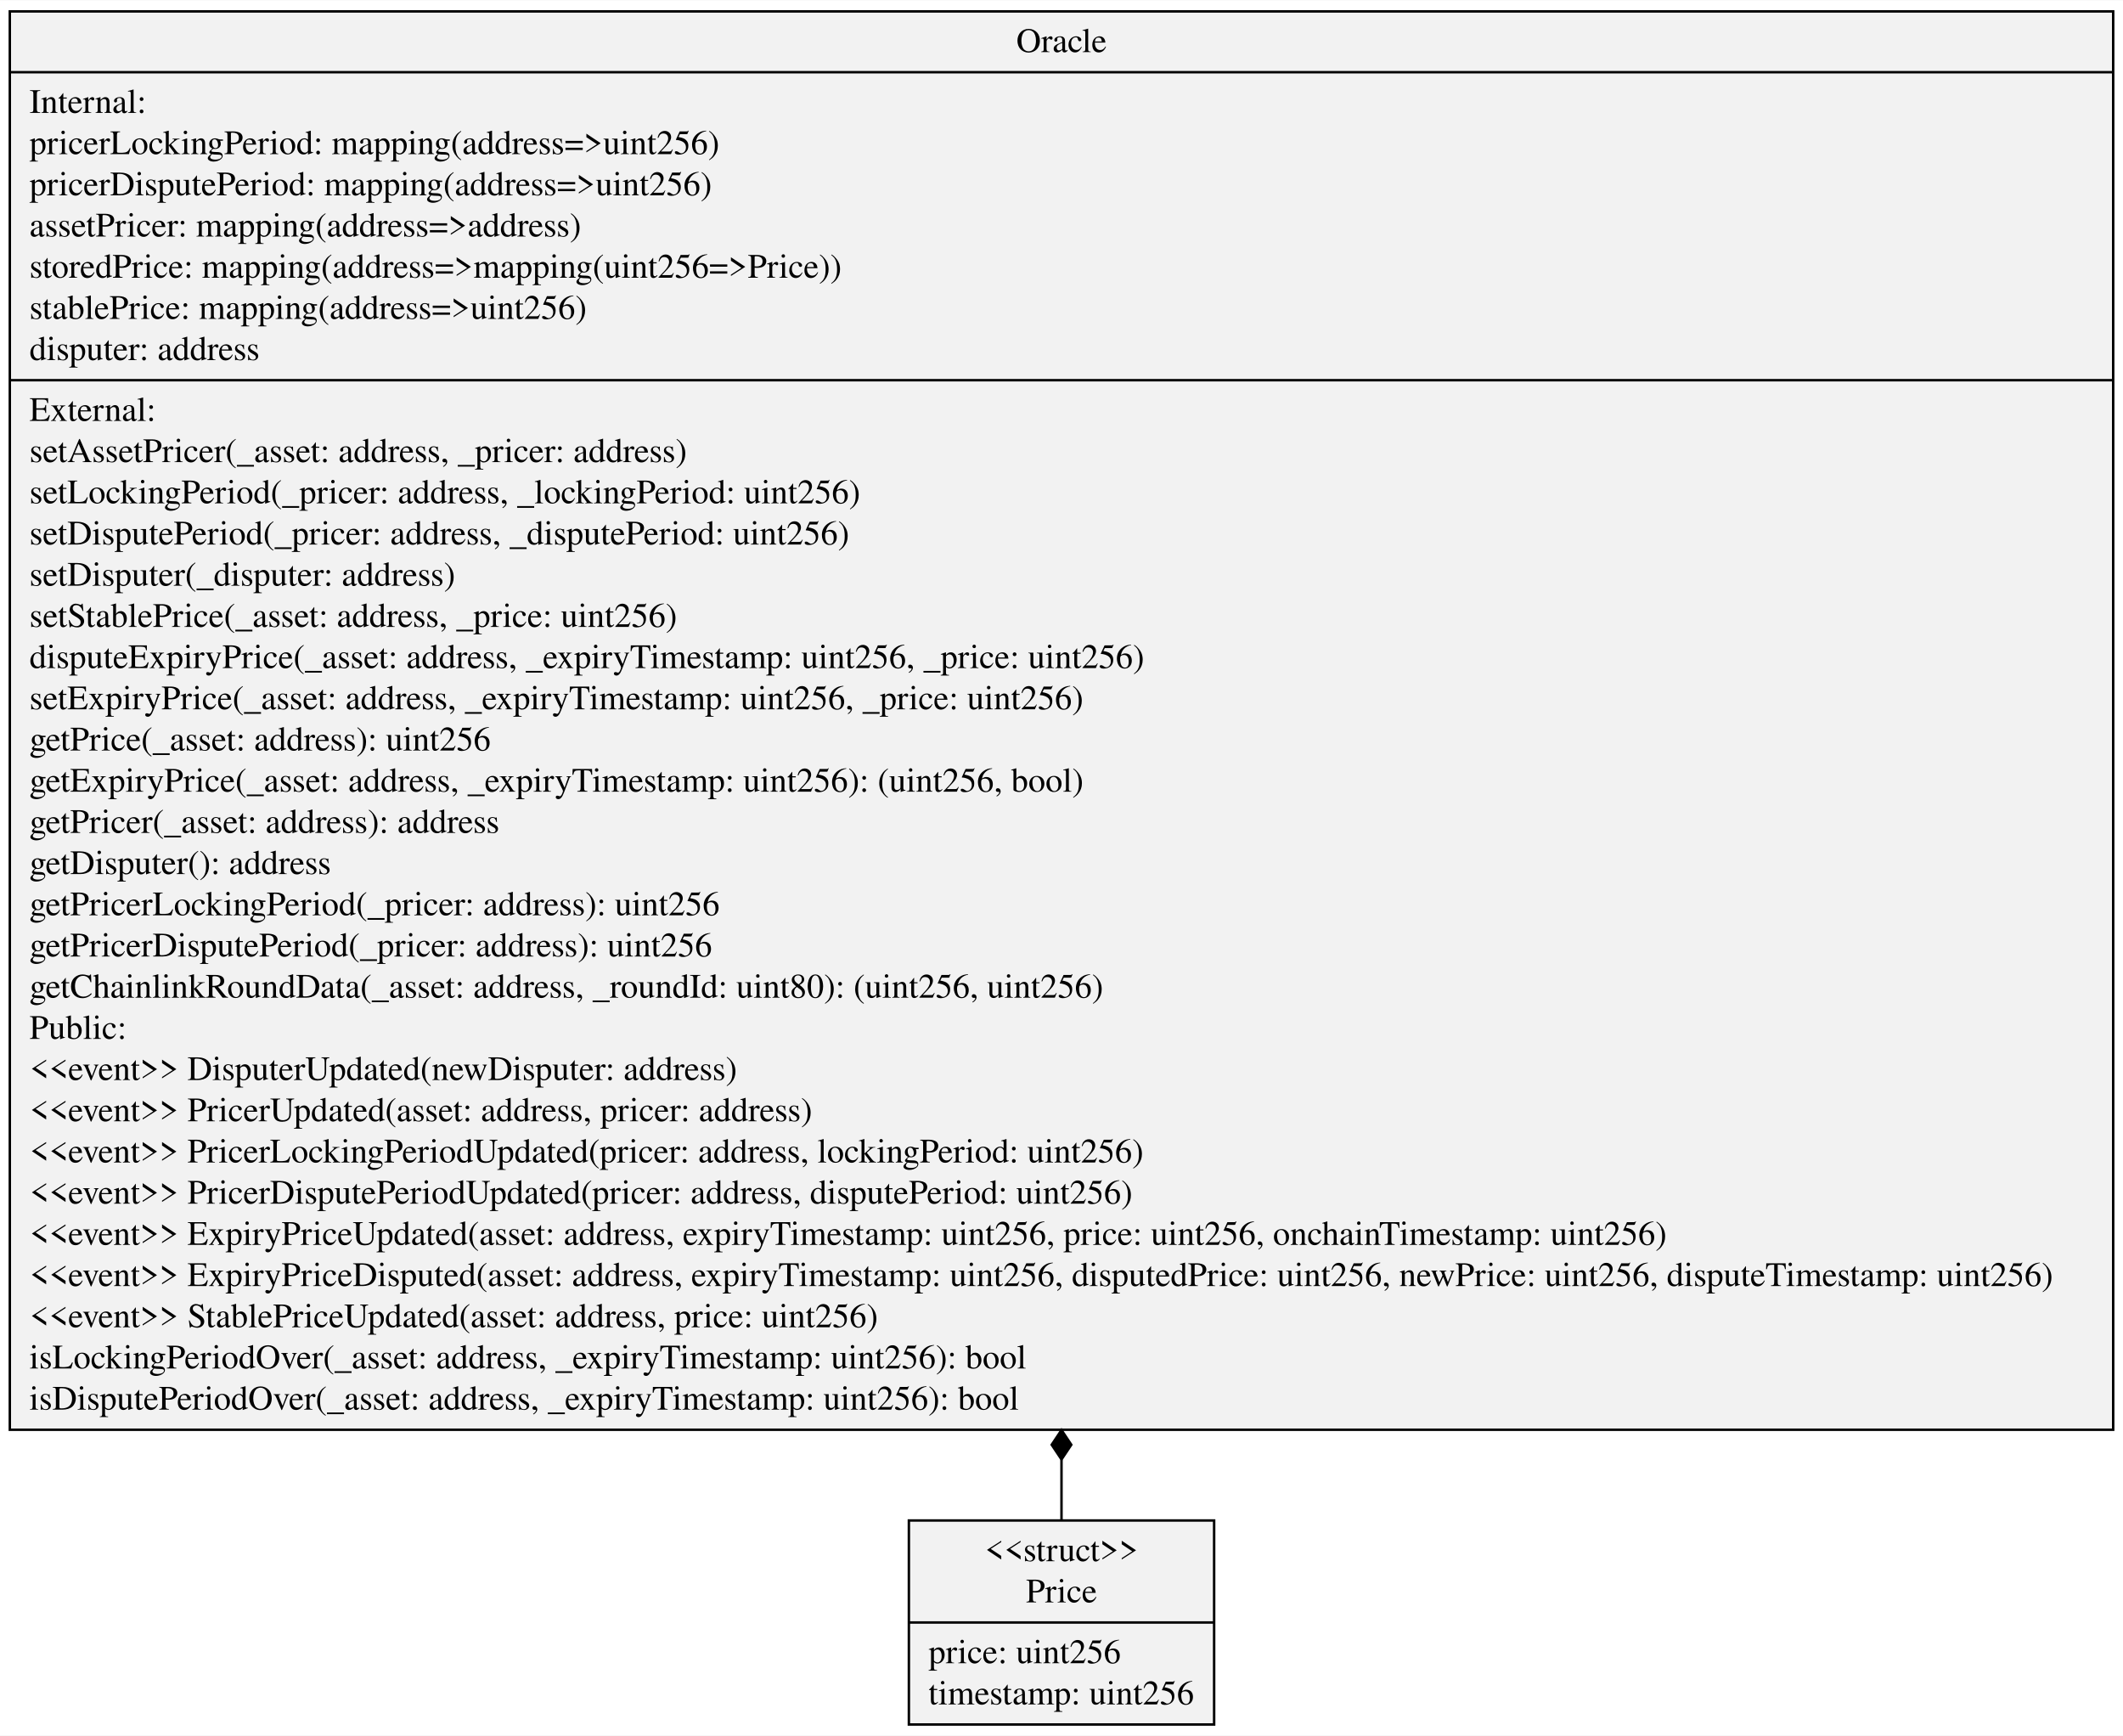
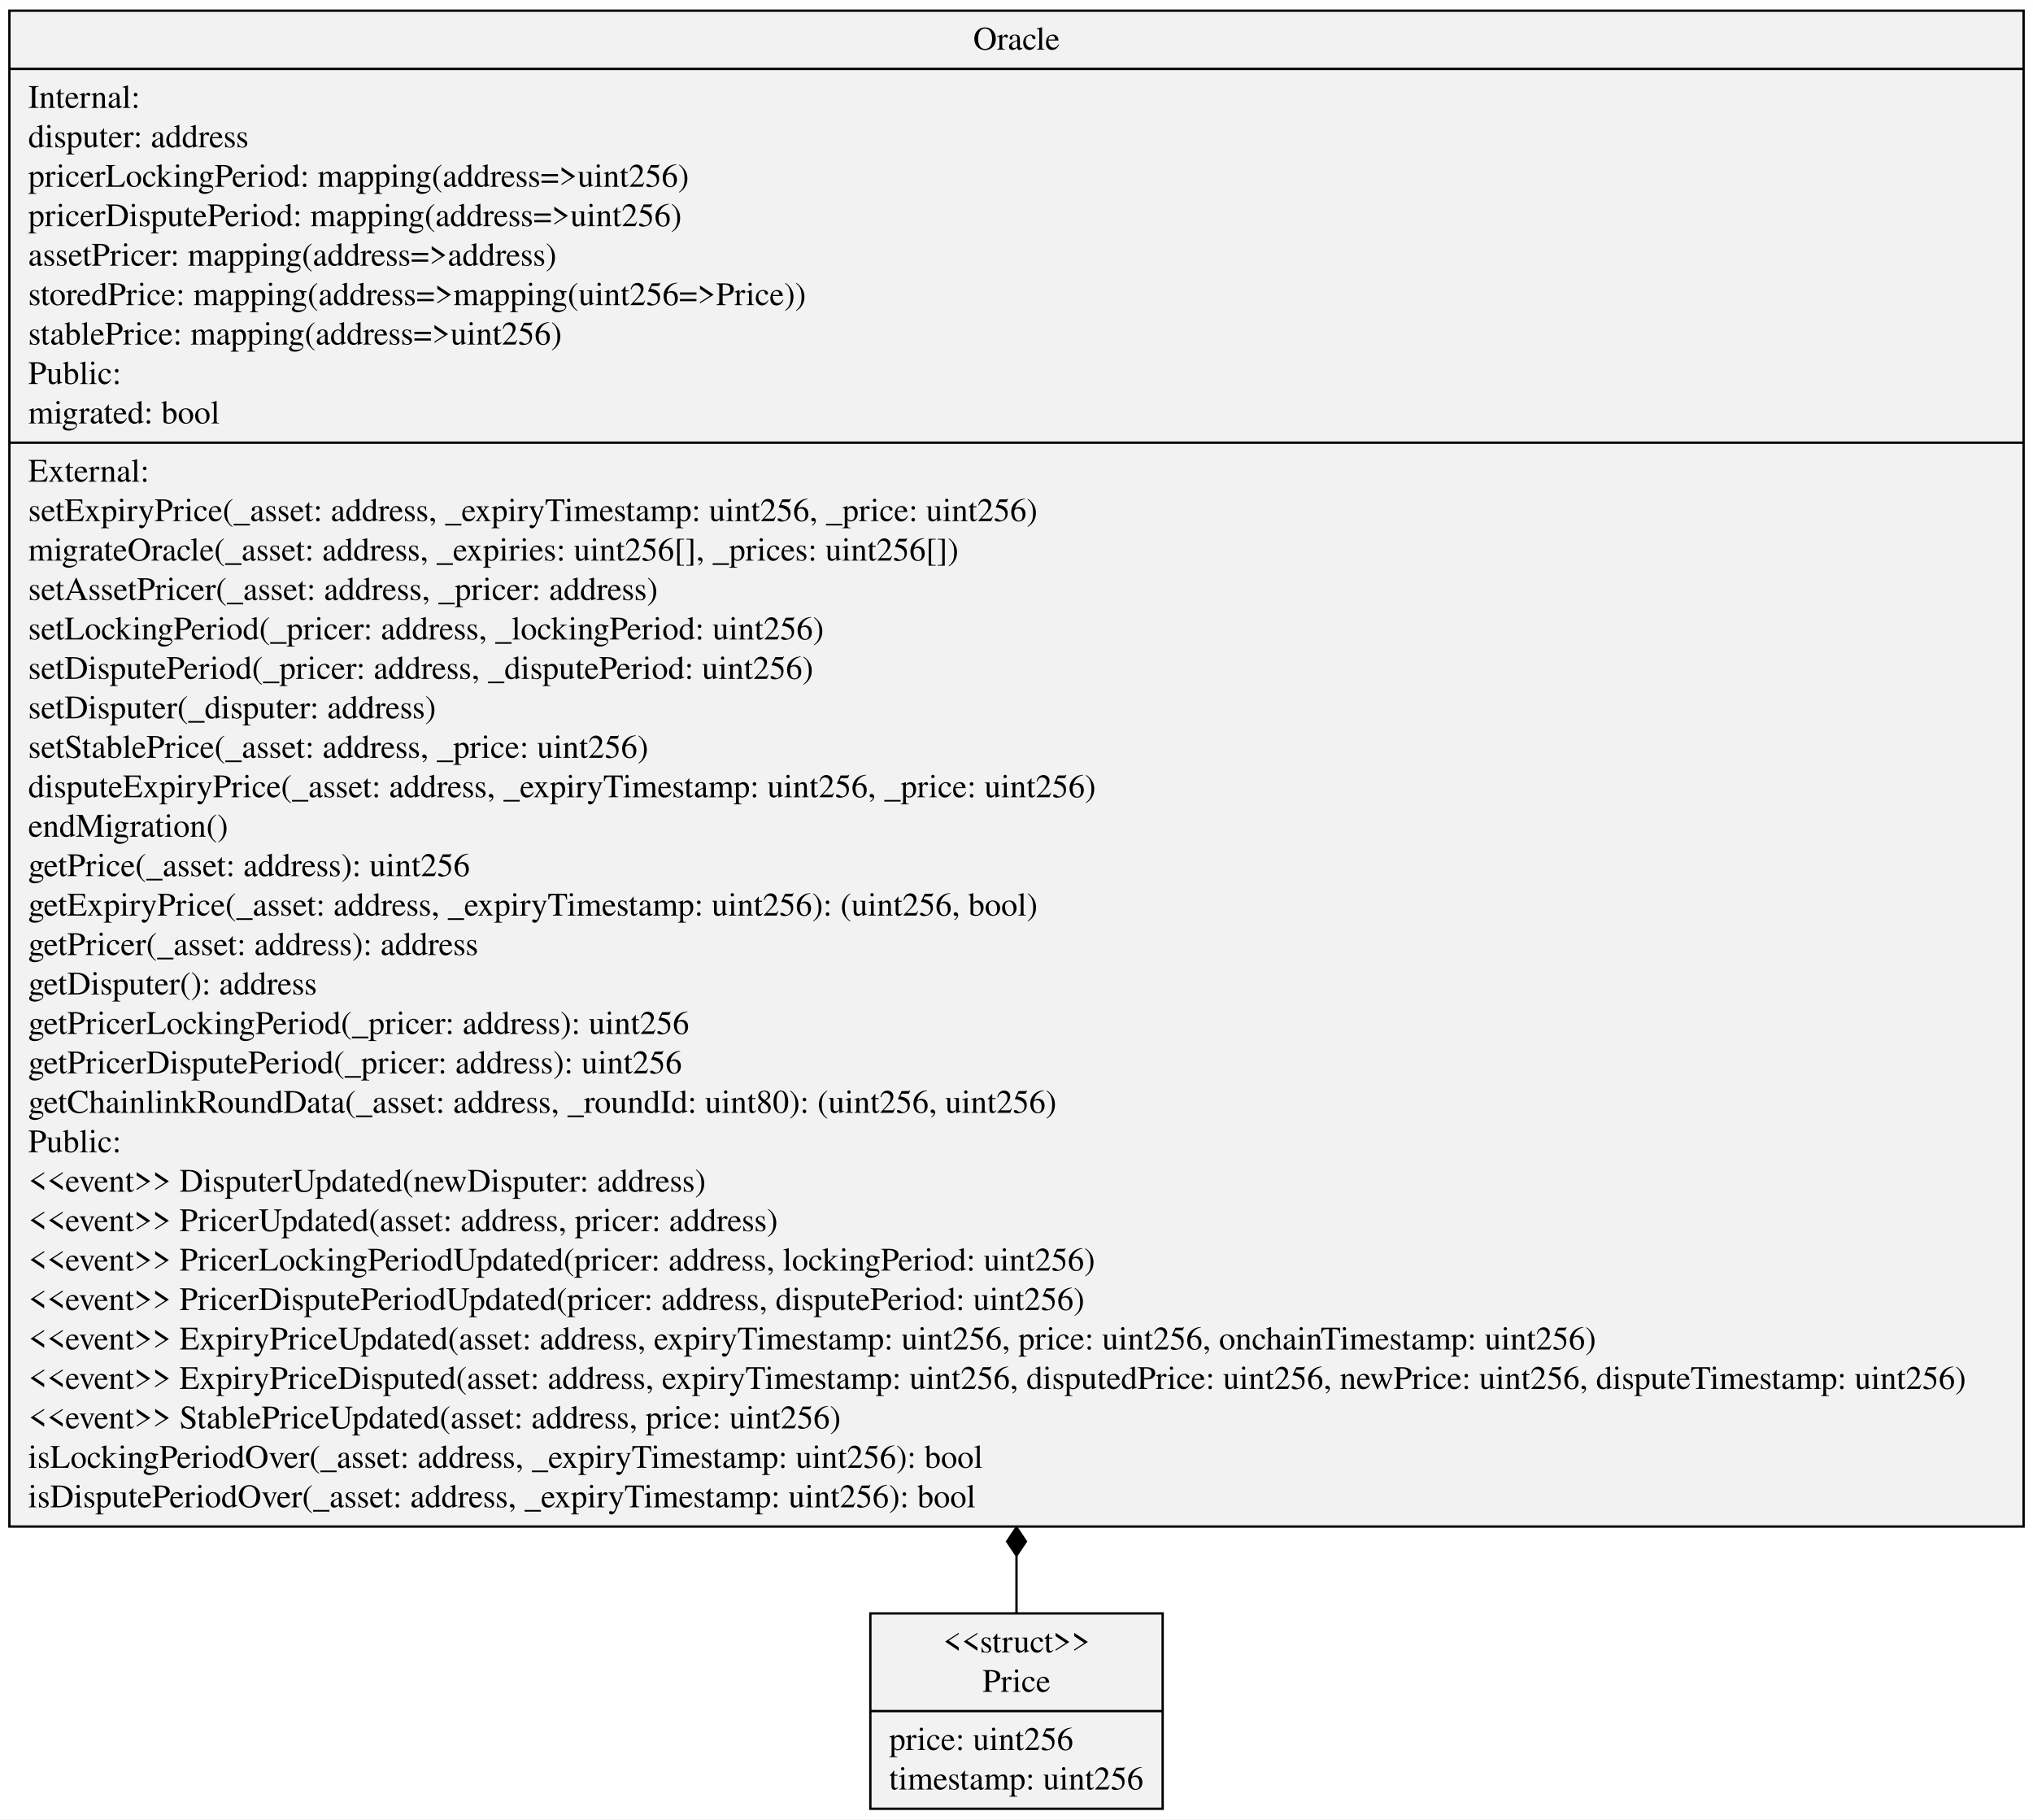
- <svg xmlns="http://www.w3.org/2000/svg" width="866pt" height="708pt" viewBox="0.00 0.00 865.87 707.60">
-   <g id="graph0" class="graph" transform="scale(1 1) rotate(0) translate(4 703.6)">
-     <polygon fill="#ffffff" stroke="transparent" points="-4,4 -4,-703.6 861.87,-703.6 861.87,4 -4,4" />
+ <svg xmlns="http://www.w3.org/2000/svg" width="866pt" height="775pt" viewBox="0.00 0.00 865.87 774.80">
+   <g id="graph0" class="graph" transform="scale(1 1) rotate(0) translate(4 770.8)">
+     <polygon fill="#ffffff" stroke="transparent" points="-4,4 -4,-770.8 861.87,-770.8 861.87,4 -4,4" />
    <g id="node1" class="node">
-       <polygon fill="#f2f2f2" stroke="#000000" points="0,-120.7 0,-699.1 857.87,-699.1 857.87,-120.7 0,-120.7" />
-       <text text-anchor="middle" x="428.935" y="-682.5" font-family="Times,serif" font-size="14.00" fill="#000000">Oracle</text>
-       <polyline fill="none" stroke="#000000" points="0,-674.3 857.87,-674.3 " />
-       <text text-anchor="start" x="8" y="-657.7" font-family="Times,serif" font-size="14.00" fill="#000000">Internal:</text>
-       <text text-anchor="start" x="8" y="-640.9" font-family="Times,serif" font-size="14.00" fill="#000000">   pricerLockingPeriod: mapping(address=&gt;uint256)</text>
-       <text text-anchor="start" x="8" y="-624.1" font-family="Times,serif" font-size="14.00" fill="#000000">   pricerDisputePeriod: mapping(address=&gt;uint256)</text>
-       <text text-anchor="start" x="8" y="-607.3" font-family="Times,serif" font-size="14.00" fill="#000000">   assetPricer: mapping(address=&gt;address)</text>
-       <text text-anchor="start" x="8" y="-590.5" font-family="Times,serif" font-size="14.00" fill="#000000">   storedPrice: mapping(address=&gt;mapping(uint256=&gt;Price))</text>
-       <text text-anchor="start" x="8" y="-573.7" font-family="Times,serif" font-size="14.00" fill="#000000">   stablePrice: mapping(address=&gt;uint256)</text>
-       <text text-anchor="start" x="8" y="-556.9" font-family="Times,serif" font-size="14.00" fill="#000000">   disputer: address</text>
-       <polyline fill="none" stroke="#000000" points="0,-548.7 857.87,-548.7 " />
-       <text text-anchor="start" x="8" y="-532.1" font-family="Times,serif" font-size="14.00" fill="#000000">External:</text>
+       <polygon fill="#f2f2f2" stroke="#000000" points="0,-120.7 0,-766.3 857.87,-766.3 857.87,-120.7 0,-120.7" />
+       <text text-anchor="middle" x="428.935" y="-749.7" font-family="Times,serif" font-size="14.00" fill="#000000">Oracle</text>
+       <polyline fill="none" stroke="#000000" points="0,-741.5 857.87,-741.5 " />
+       <text text-anchor="start" x="8" y="-724.9" font-family="Times,serif" font-size="14.00" fill="#000000">Internal:</text>
+       <text text-anchor="start" x="8" y="-708.1" font-family="Times,serif" font-size="14.00" fill="#000000">   disputer: address</text>
+       <text text-anchor="start" x="8" y="-691.3" font-family="Times,serif" font-size="14.00" fill="#000000">   pricerLockingPeriod: mapping(address=&gt;uint256)</text>
+       <text text-anchor="start" x="8" y="-674.5" font-family="Times,serif" font-size="14.00" fill="#000000">   pricerDisputePeriod: mapping(address=&gt;uint256)</text>
+       <text text-anchor="start" x="8" y="-657.7" font-family="Times,serif" font-size="14.00" fill="#000000">   assetPricer: mapping(address=&gt;address)</text>
+       <text text-anchor="start" x="8" y="-640.9" font-family="Times,serif" font-size="14.00" fill="#000000">   storedPrice: mapping(address=&gt;mapping(uint256=&gt;Price))</text>
+       <text text-anchor="start" x="8" y="-624.1" font-family="Times,serif" font-size="14.00" fill="#000000">   stablePrice: mapping(address=&gt;uint256)</text>
+       <text text-anchor="start" x="8" y="-607.3" font-family="Times,serif" font-size="14.00" fill="#000000">Public:</text>
+       <text text-anchor="start" x="8" y="-590.5" font-family="Times,serif" font-size="14.00" fill="#000000">   migrated: bool</text>
+       <polyline fill="none" stroke="#000000" points="0,-582.3 857.87,-582.3 " />
+       <text text-anchor="start" x="8" y="-565.7" font-family="Times,serif" font-size="14.00" fill="#000000">External:</text>
+       <text text-anchor="start" x="8" y="-548.9" font-family="Times,serif" font-size="14.00" fill="#000000">    setExpiryPrice(_asset: address, _expiryTimestamp: uint256, _price: uint256)</text>
+       <text text-anchor="start" x="8" y="-532.1" font-family="Times,serif" font-size="14.00" fill="#000000">    migrateOracle(_asset: address, _expiries: uint256[], _prices: uint256[])</text>
      <text text-anchor="start" x="8" y="-515.3" font-family="Times,serif" font-size="14.00" fill="#000000">    setAssetPricer(_asset: address, _pricer: address)</text>
      <text text-anchor="start" x="8" y="-498.5" font-family="Times,serif" font-size="14.00" fill="#000000">    setLockingPeriod(_pricer: address, _lockingPeriod: uint256)</text>
      <text text-anchor="start" x="8" y="-481.7" font-family="Times,serif" font-size="14.00" fill="#000000">    setDisputePeriod(_pricer: address, _disputePeriod: uint256)</text>
      <text text-anchor="start" x="8" y="-464.9" font-family="Times,serif" font-size="14.00" fill="#000000">    setDisputer(_disputer: address)</text>
      <text text-anchor="start" x="8" y="-448.1" font-family="Times,serif" font-size="14.00" fill="#000000">    setStablePrice(_asset: address, _price: uint256)</text>
      <text text-anchor="start" x="8" y="-431.3" font-family="Times,serif" font-size="14.00" fill="#000000">    disputeExpiryPrice(_asset: address, _expiryTimestamp: uint256, _price: uint256)</text>
-       <text text-anchor="start" x="8" y="-414.5" font-family="Times,serif" font-size="14.00" fill="#000000">    setExpiryPrice(_asset: address, _expiryTimestamp: uint256, _price: uint256)</text>
+       <text text-anchor="start" x="8" y="-414.5" font-family="Times,serif" font-size="14.00" fill="#000000">    endMigration()</text>
      <text text-anchor="start" x="8" y="-397.7" font-family="Times,serif" font-size="14.00" fill="#000000">    getPrice(_asset: address): uint256</text>
      <text text-anchor="start" x="8" y="-380.9" font-family="Times,serif" font-size="14.00" fill="#000000">    getExpiryPrice(_asset: address, _expiryTimestamp: uint256): (uint256, bool)</text>
      <text text-anchor="start" x="8" y="-364.1" font-family="Times,serif" font-size="14.00" fill="#000000">    getPricer(_asset: address): address</text>
      <text text-anchor="start" x="8" y="-347.3" font-family="Times,serif" font-size="14.00" fill="#000000">    getDisputer(): address</text>
      <text text-anchor="start" x="8" y="-330.5" font-family="Times,serif" font-size="14.00" fill="#000000">    getPricerLockingPeriod(_pricer: address): uint256</text>
      <text text-anchor="start" x="8" y="-313.7" font-family="Times,serif" font-size="14.00" fill="#000000">    getPricerDisputePeriod(_pricer: address): uint256</text>
      <text text-anchor="start" x="8" y="-296.9" font-family="Times,serif" font-size="14.00" fill="#000000">    getChainlinkRoundData(_asset: address, _roundId: uint80): (uint256, uint256)</text>
      <text text-anchor="start" x="8" y="-280.1" font-family="Times,serif" font-size="14.00" fill="#000000">Public:</text>
      <text text-anchor="start" x="8" y="-263.3" font-family="Times,serif" font-size="14.00" fill="#000000">    &lt;&lt;event&gt;&gt; DisputerUpdated(newDisputer: address)</text>
      <text text-anchor="start" x="8" y="-246.5" font-family="Times,serif" font-size="14.00" fill="#000000">    &lt;&lt;event&gt;&gt; PricerUpdated(asset: address, pricer: address)</text>
      <text text-anchor="start" x="8" y="-229.7" font-family="Times,serif" font-size="14.00" fill="#000000">    &lt;&lt;event&gt;&gt; PricerLockingPeriodUpdated(pricer: address, lockingPeriod: uint256)</text>
      <text text-anchor="start" x="8" y="-212.9" font-family="Times,serif" font-size="14.00" fill="#000000">    &lt;&lt;event&gt;&gt; PricerDisputePeriodUpdated(pricer: address, disputePeriod: uint256)</text>
      <text text-anchor="start" x="8" y="-196.1" font-family="Times,serif" font-size="14.00" fill="#000000">    &lt;&lt;event&gt;&gt; ExpiryPriceUpdated(asset: address, expiryTimestamp: uint256, price: uint256, onchainTimestamp: uint256)</text>
      <text text-anchor="start" x="8" y="-179.3" font-family="Times,serif" font-size="14.00" fill="#000000">    &lt;&lt;event&gt;&gt; ExpiryPriceDisputed(asset: address, expiryTimestamp: uint256, disputedPrice: uint256, newPrice: uint256, disputeTimestamp: uint256)</text>
      <text text-anchor="start" x="8" y="-162.5" font-family="Times,serif" font-size="14.00" fill="#000000">    &lt;&lt;event&gt;&gt; StablePriceUpdated(asset: address, price: uint256)</text>
      <text text-anchor="start" x="8" y="-145.7" font-family="Times,serif" font-size="14.00" fill="#000000">    isLockingPeriodOver(_asset: address, _expiryTimestamp: uint256): bool</text>
      <text text-anchor="start" x="8" y="-128.9" font-family="Times,serif" font-size="14.00" fill="#000000">    isDisputePeriodOver(_asset: address, _expiryTimestamp: uint256): bool</text>
    </g>
    <g id="node2" class="node">
      <polygon fill="#f2f2f2" stroke="#000000" points="366.686,-.5 366.686,-83.7 491.185,-83.7 491.185,-.5 366.686,-.5" />
      <text text-anchor="middle" x="428.935" y="-67.1" font-family="Times,serif" font-size="14.00" fill="#000000">&lt;&lt;struct&gt;&gt;</text>
      <text text-anchor="middle" x="428.935" y="-50.3" font-family="Times,serif" font-size="14.00" fill="#000000">Price</text>
      <polyline fill="none" stroke="#000000" points="366.686,-42.1 491.185,-42.1 " />
      <text text-anchor="start" x="374.686" y="-25.5" font-family="Times,serif" font-size="14.00" fill="#000000">price: uint256</text>
      <text text-anchor="start" x="374.686" y="-8.7" font-family="Times,serif" font-size="14.00" fill="#000000">timestamp: uint256</text>
    </g>
    <g id="edge1" class="edge">
-       <path fill="none" stroke="#000000" d="M428.935,-83.933C428.935,-91.395 428.935,-99.655 428.935,-108.545" />
-       <polygon fill="#000000" stroke="#000000" points="428.935,-108.58 432.935,-114.58 428.935,-120.58 424.935,-114.58 428.935,-108.58" />
+       <path fill="none" stroke="#000000" d="M428.935,-83.921C428.935,-91.237 428.935,-99.334 428.935,-108.062" />
+       <polygon fill="#000000" stroke="#000000" points="428.935,-108.341 432.935,-114.341 428.935,-120.341 424.935,-114.341 428.935,-108.341" />
    </g>
  </g>
</svg>
